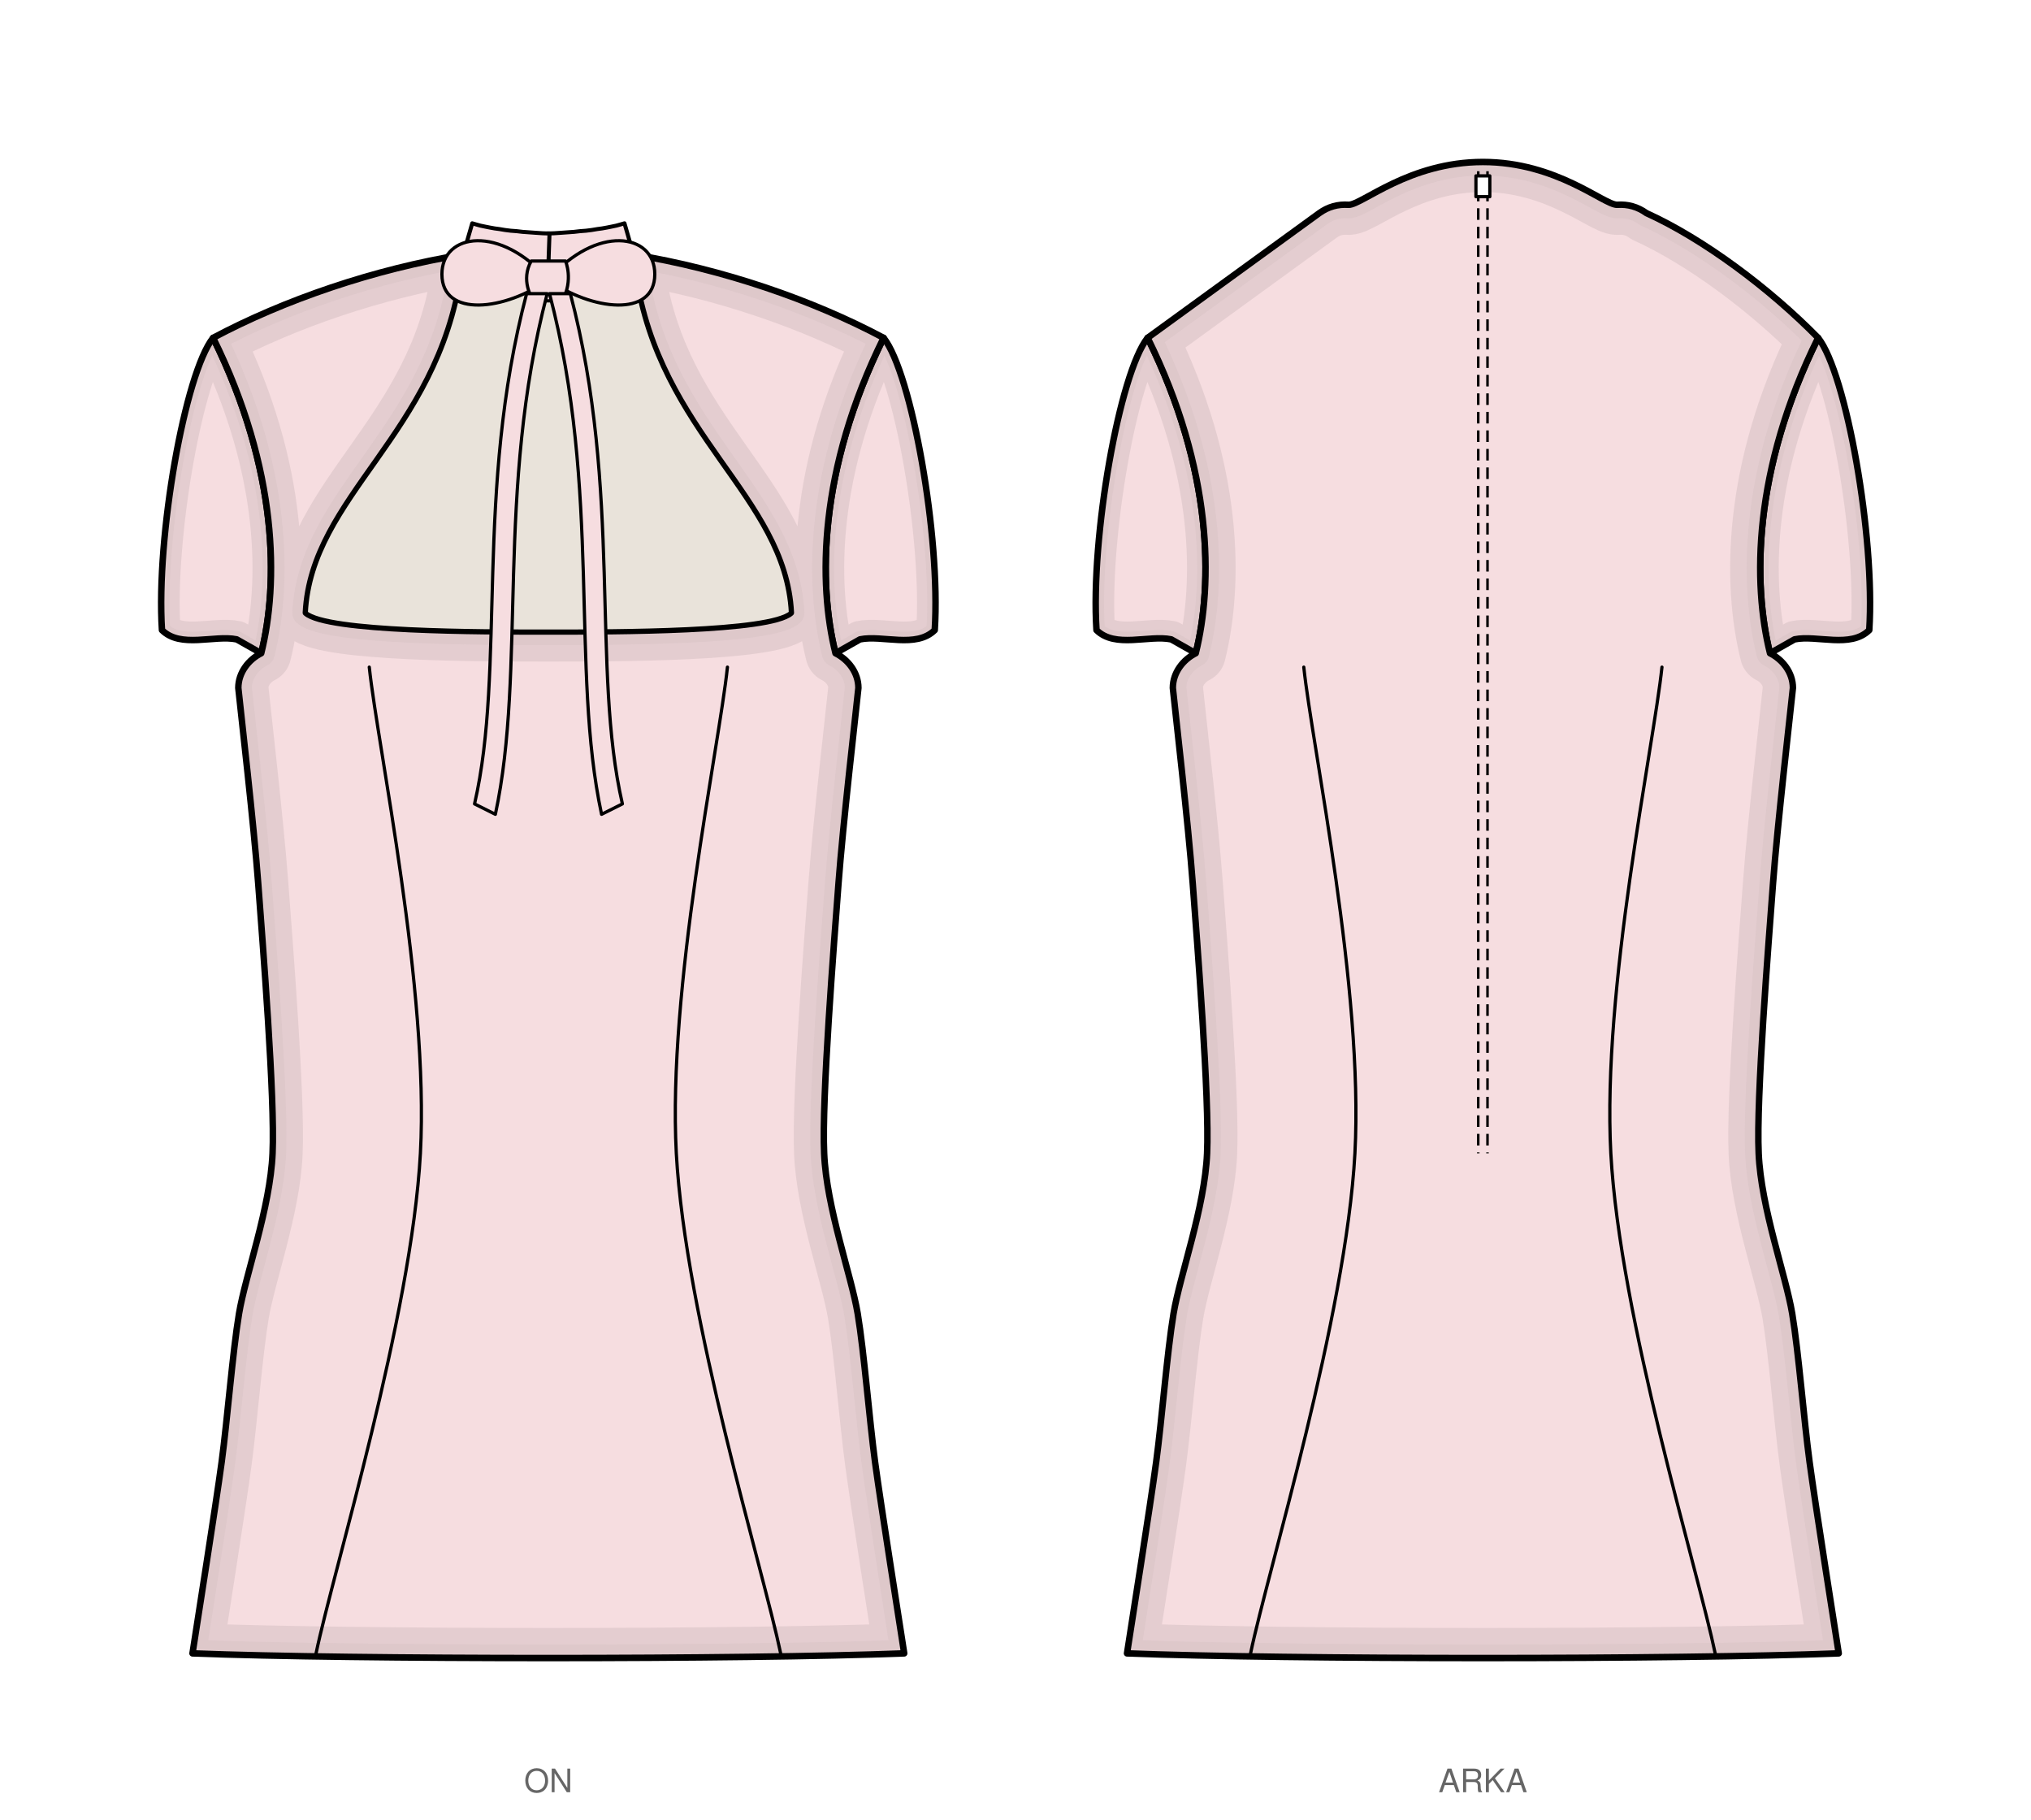
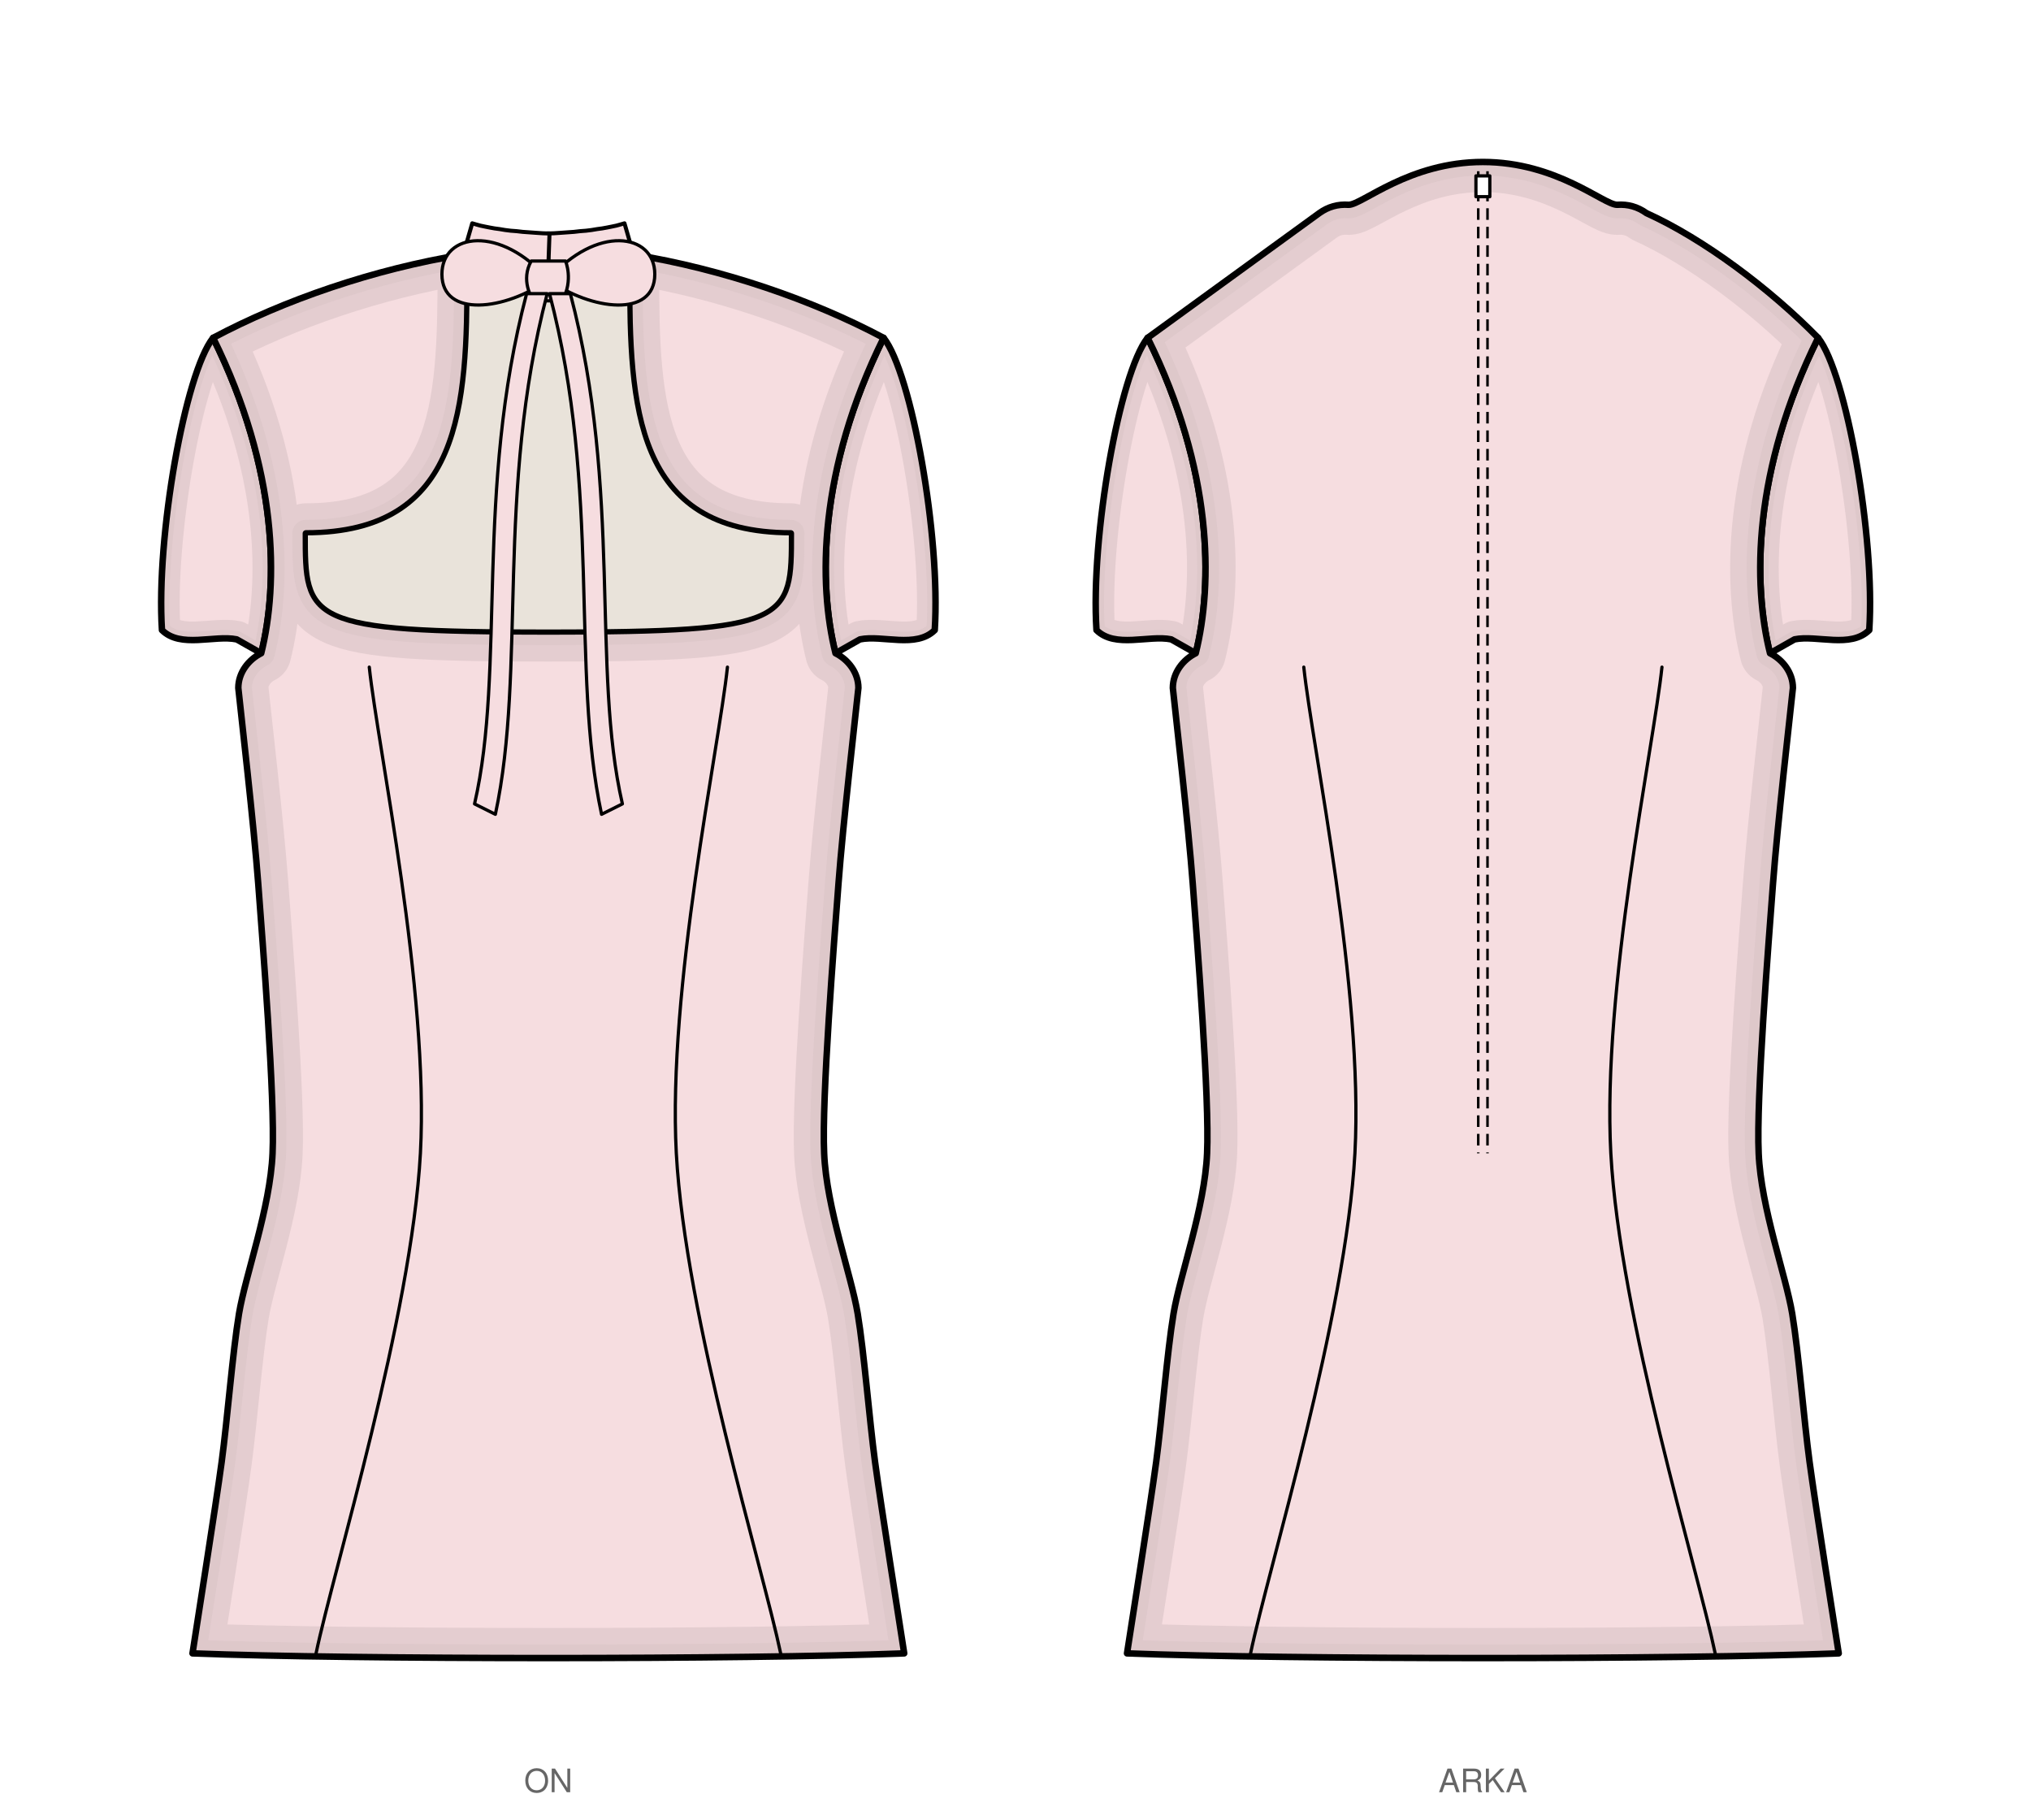
<svg xmlns="http://www.w3.org/2000/svg" viewBox="0 0 877.8 786.5" width="877.8mm" height="786.5mm" data-siluet="v1" data-kaynak="8966a923dc6435a486e2c2d478de082db27dd674b1f401feff889bd11e55f903">
  <rect width="877.8" height="786.5" fill="#fff" />
  <g transform="translate(237.0 84.0)" data-gorunum="on">
    <clipPath id="kp-kolRon-1">
      <path d="M 144.9 62.0 C 157.0 77.2 169.6 147.9 167.0 188.3 C 158.9 196.3 144.4 190.3 134.7 192.3 L 124.1 198.3 C 116.6 168.3 116.6 119.2 144.9 62.0 Z" />
    </clipPath>
    <path d="M 144.9 62.0 C 157.0 77.2 169.6 147.9 167.0 188.3 C 158.9 196.3 144.4 190.3 134.7 192.3 L 124.1 198.3 C 116.6 168.3 116.6 119.2 144.9 62.0 Z" fill="#f6dde0" stroke="none" />
    <g clip-path="url(#kp-kolRon-1)">
      <path d="M 144.9 62.0 C 157.0 77.2 169.6 147.9 167.0 188.3 C 158.9 196.3 144.4 190.3 134.7 192.3 L 124.1 198.3 C 116.6 168.3 116.6 119.2 144.9 62.0 Z" fill="none" stroke="#d6c0c3" stroke-width="16" stroke-linejoin="round" stroke-linecap="round" opacity="0.55" />
      <path d="M 144.9 62.0 C 157.0 77.2 169.6 147.9 167.0 188.3 C 158.9 196.3 144.4 190.3 134.7 192.3 L 124.1 198.3 C 116.6 168.3 116.6 119.2 144.9 62.0 Z" fill="none" stroke="#d6c0c3" stroke-width="7.2" stroke-linejoin="round" stroke-linecap="round" opacity="0.45" />
    </g>
    <path d="M 144.9 62.0 C 157.0 77.2 169.6 147.9 167.0 188.3 C 158.9 196.3 144.4 190.3 134.7 192.3 L 124.1 198.3 C 116.6 168.3 116.6 119.2 144.9 62.0 Z" fill="none" stroke="#000" stroke-width="2.8" stroke-linejoin="round" stroke-linecap="round" />
    <clipPath id="kp-kolLon-2">
      <path d="M -144.9 62.0 C -157.0 77.2 -169.6 147.9 -167.0 188.3 C -158.9 196.3 -144.4 190.3 -134.7 192.3 L -124.1 198.3 C -116.6 168.3 -116.6 119.2 -144.9 62.0 Z" />
    </clipPath>
    <path d="M -144.9 62.0 C -157.0 77.2 -169.6 147.9 -167.0 188.3 C -158.9 196.3 -144.4 190.3 -134.7 192.3 L -124.1 198.3 C -116.6 168.3 -116.6 119.2 -144.9 62.0 Z" fill="#f6dde0" stroke="none" />
    <g clip-path="url(#kp-kolLon-2)">
      <path d="M -144.9 62.0 C -157.0 77.2 -169.6 147.9 -167.0 188.3 C -158.9 196.3 -144.4 190.3 -134.7 192.3 L -124.1 198.3 C -116.6 168.3 -116.6 119.2 -144.9 62.0 Z" fill="none" stroke="#d6c0c3" stroke-width="16" stroke-linejoin="round" stroke-linecap="round" opacity="0.55" />
      <path d="M -144.9 62.0 C -157.0 77.2 -169.6 147.9 -167.0 188.3 C -158.9 196.3 -144.4 190.3 -134.7 192.3 L -124.1 198.3 C -116.6 168.3 -116.6 119.2 -144.9 62.0 Z" fill="none" stroke="#d6c0c3" stroke-width="7.2" stroke-linejoin="round" stroke-linecap="round" opacity="0.45" />
    </g>
    <path d="M -144.9 62.0 C -157.0 77.2 -169.6 147.9 -167.0 188.3 C -158.9 196.3 -144.4 190.3 -134.7 192.3 L -124.1 198.3 C -116.6 168.3 -116.6 119.2 -144.9 62.0 Z" fill="none" stroke="#000" stroke-width="2.8" stroke-linejoin="round" stroke-linecap="round" />
    <clipPath id="kp-govdeon-0">
-       <path d="M 0.0 188.9 C 29.4 188.9 95.6 188.9 104.8 180.8 C 102.2 130.3 47.8 104.2 37.5 34.1 L 36.8 26.0 C 75.5 32.3 114.3 45.7 144.9 62.0 C 116.6 119.2 116.6 168.3 124.1 198.3 C 129.5 201.0 134.0 206.6 134.0 213.3 C 132.9 224.0 127.3 272.3 125.4 297.8 C 123.5 323.2 118.1 390.8 119.2 414.4 C 120.2 438.0 130.9 466.9 133.7 483.7 C 136.5 500.6 138.7 529.2 141.2 547.8 C 143.7 566.4 152.2 620.0 153.8 630.5 C 84.6 633.2 -84.6 633.2 -153.8 630.5 C -152.2 620.0 -143.7 566.4 -141.2 547.8 C -138.7 529.2 -136.5 500.6 -133.7 483.7 C -130.9 466.9 -120.2 438.0 -119.2 414.4 C -118.1 390.8 -123.5 323.2 -125.4 297.8 C -127.3 272.3 -132.9 224.0 -134.0 213.3 C -134.0 206.6 -129.5 201.0 -124.1 198.3 C -116.6 168.3 -116.6 119.2 -144.9 62.0 C -114.3 45.7 -75.5 32.3 -36.8 26.0 L -37.5 34.1 C -47.8 104.2 -102.2 130.3 -104.8 180.8 C -95.6 188.9 -29.4 188.9 0.0 188.9 Z" />
+       <path d="M 0.0 188.9 C 104.8 188.9 104.8 184.0 104.8 146.5 C 36.8 146.5 34.9 91.2 34.9 34.1 L 36.8 26.0 C 75.5 32.3 114.3 45.7 144.9 62.0 C 116.6 119.2 116.6 168.3 124.1 198.3 C 129.5 201.0 134.0 206.6 134.0 213.3 C 132.9 224.0 127.3 272.3 125.4 297.8 C 123.5 323.2 118.1 390.8 119.2 414.4 C 120.2 438.0 130.9 466.9 133.7 483.7 C 136.5 500.6 138.7 529.2 141.2 547.8 C 143.7 566.4 152.2 620.0 153.8 630.5 C 84.6 633.2 -84.6 633.2 -153.8 630.5 C -152.2 620.0 -143.7 566.4 -141.2 547.8 C -138.7 529.2 -136.5 500.6 -133.7 483.7 C -130.9 466.9 -120.2 438.0 -119.2 414.4 C -118.1 390.8 -123.5 323.2 -125.4 297.8 C -127.3 272.3 -132.9 224.0 -134.0 213.3 C -134.0 206.6 -129.5 201.0 -124.1 198.3 C -116.6 168.3 -116.6 119.2 -144.9 62.0 C -114.3 45.7 -75.5 32.3 -36.8 26.0 L -34.9 34.1 C -34.9 91.2 -36.8 146.5 -104.8 146.5 C -104.8 184.0 -104.8 188.9 0.0 188.9 Z" />
    </clipPath>
-     <path d="M 0.0 188.9 C 29.4 188.9 95.6 188.9 104.8 180.8 C 102.2 130.3 47.8 104.2 37.5 34.1 L 36.8 26.0 C 75.5 32.3 114.3 45.7 144.9 62.0 C 116.6 119.2 116.6 168.3 124.1 198.3 C 129.5 201.0 134.0 206.6 134.0 213.3 C 132.9 224.0 127.3 272.3 125.4 297.8 C 123.5 323.2 118.1 390.8 119.2 414.4 C 120.2 438.0 130.9 466.9 133.7 483.7 C 136.5 500.6 138.7 529.2 141.2 547.8 C 143.7 566.4 152.2 620.0 153.8 630.5 C 84.6 633.2 -84.6 633.2 -153.8 630.5 C -152.2 620.0 -143.7 566.4 -141.2 547.8 C -138.7 529.2 -136.5 500.6 -133.7 483.7 C -130.9 466.9 -120.2 438.0 -119.2 414.4 C -118.1 390.8 -123.5 323.2 -125.4 297.8 C -127.3 272.3 -132.9 224.0 -134.0 213.3 C -134.0 206.6 -129.5 201.0 -124.1 198.3 C -116.6 168.3 -116.6 119.2 -144.9 62.0 C -114.3 45.7 -75.5 32.3 -36.8 26.0 L -37.5 34.1 C -47.8 104.2 -102.2 130.3 -104.8 180.8 C -95.6 188.9 -29.4 188.9 0.0 188.9 Z" fill="#f6dde0" stroke="none" />
+     <path d="M 0.0 188.9 C 104.8 188.9 104.8 184.0 104.8 146.5 C 36.8 146.5 34.9 91.2 34.9 34.1 L 36.8 26.0 C 75.5 32.3 114.3 45.7 144.9 62.0 C 116.6 119.2 116.6 168.3 124.1 198.3 C 129.5 201.0 134.0 206.6 134.0 213.3 C 132.9 224.0 127.3 272.3 125.4 297.8 C 123.5 323.2 118.1 390.8 119.2 414.4 C 120.2 438.0 130.9 466.9 133.7 483.7 C 136.5 500.6 138.7 529.2 141.2 547.8 C 143.7 566.4 152.2 620.0 153.8 630.5 C 84.6 633.2 -84.6 633.2 -153.8 630.5 C -152.2 620.0 -143.7 566.4 -141.2 547.8 C -138.7 529.2 -136.5 500.6 -133.7 483.7 C -130.9 466.9 -120.2 438.0 -119.2 414.4 C -118.1 390.8 -123.5 323.2 -125.4 297.8 C -127.3 272.3 -132.9 224.0 -134.0 213.3 C -134.0 206.6 -129.5 201.0 -124.1 198.3 C -116.6 168.3 -116.6 119.2 -144.9 62.0 C -114.3 45.7 -75.5 32.3 -36.8 26.0 L -34.9 34.1 C -34.9 91.2 -36.8 146.5 -104.8 146.5 C -104.8 184.0 -104.8 188.9 0.0 188.9 Z" fill="#f6dde0" stroke="none" />
    <g clip-path="url(#kp-govdeon-0)">
-       <path d="M 0.0 188.9 C 29.4 188.9 95.6 188.9 104.8 180.8 C 102.2 130.3 47.8 104.2 37.5 34.1 L 36.8 26.0 C 75.5 32.3 114.3 45.7 144.9 62.0 C 116.6 119.2 116.6 168.3 124.1 198.3 C 129.5 201.0 134.0 206.6 134.0 213.3 C 132.9 224.0 127.3 272.3 125.4 297.8 C 123.5 323.2 118.1 390.8 119.2 414.4 C 120.2 438.0 130.9 466.9 133.7 483.7 C 136.5 500.6 138.7 529.2 141.2 547.8 C 143.7 566.4 152.2 620.0 153.8 630.5 C 84.6 633.2 -84.6 633.2 -153.8 630.5 C -152.2 620.0 -143.7 566.4 -141.2 547.8 C -138.7 529.2 -136.5 500.6 -133.7 483.7 C -130.9 466.9 -120.2 438.0 -119.2 414.4 C -118.1 390.8 -123.5 323.2 -125.4 297.8 C -127.3 272.3 -132.9 224.0 -134.0 213.3 C -134.0 206.6 -129.5 201.0 -124.1 198.3 C -116.6 168.3 -116.6 119.2 -144.9 62.0 C -114.3 45.7 -75.5 32.3 -36.8 26.0 L -37.5 34.1 C -47.8 104.2 -102.2 130.3 -104.8 180.8 C -95.6 188.9 -29.4 188.9 0.0 188.9 Z" fill="none" stroke="#d6c0c3" stroke-width="26" stroke-linejoin="round" stroke-linecap="round" opacity="0.55" />
-       <path d="M 0.0 188.9 C 29.4 188.9 95.6 188.9 104.8 180.8 C 102.2 130.3 47.8 104.2 37.5 34.1 L 36.8 26.0 C 75.5 32.3 114.3 45.7 144.9 62.0 C 116.6 119.2 116.6 168.3 124.1 198.3 C 129.5 201.0 134.0 206.6 134.0 213.3 C 132.9 224.0 127.3 272.3 125.4 297.8 C 123.5 323.2 118.1 390.8 119.2 414.4 C 120.2 438.0 130.9 466.9 133.7 483.7 C 136.5 500.6 138.7 529.2 141.2 547.8 C 143.7 566.4 152.2 620.0 153.8 630.5 C 84.6 633.2 -84.6 633.2 -153.8 630.5 C -152.2 620.0 -143.7 566.4 -141.2 547.8 C -138.7 529.2 -136.5 500.6 -133.7 483.7 C -130.9 466.9 -120.2 438.0 -119.2 414.4 C -118.1 390.8 -123.5 323.2 -125.4 297.8 C -127.3 272.3 -132.9 224.0 -134.0 213.3 C -134.0 206.6 -129.5 201.0 -124.1 198.3 C -116.6 168.3 -116.6 119.2 -144.9 62.0 C -114.3 45.7 -75.5 32.3 -36.8 26.0 L -37.5 34.1 C -47.8 104.2 -102.2 130.3 -104.8 180.8 C -95.6 188.9 -29.4 188.9 0.0 188.9 Z" fill="none" stroke="#d6c0c3" stroke-width="11.7" stroke-linejoin="round" stroke-linecap="round" opacity="0.45" />
+       <path d="M 0.0 188.9 C 104.8 188.9 104.8 184.0 104.8 146.5 C 36.8 146.5 34.9 91.2 34.9 34.1 L 36.8 26.0 C 75.5 32.3 114.3 45.7 144.9 62.0 C 116.6 119.2 116.6 168.3 124.1 198.3 C 129.5 201.0 134.0 206.6 134.0 213.3 C 132.9 224.0 127.3 272.3 125.4 297.8 C 123.5 323.2 118.1 390.8 119.2 414.4 C 120.2 438.0 130.9 466.9 133.7 483.7 C 136.5 500.6 138.7 529.2 141.2 547.8 C 143.7 566.4 152.2 620.0 153.8 630.5 C 84.6 633.2 -84.6 633.2 -153.8 630.5 C -152.2 620.0 -143.7 566.4 -141.2 547.8 C -138.7 529.2 -136.5 500.6 -133.7 483.7 C -130.9 466.9 -120.2 438.0 -119.2 414.4 C -118.1 390.8 -123.5 323.2 -125.4 297.8 C -127.3 272.3 -132.9 224.0 -134.0 213.3 C -134.0 206.6 -129.5 201.0 -124.1 198.3 C -116.6 168.3 -116.6 119.2 -144.9 62.0 C -114.3 45.7 -75.5 32.3 -36.8 26.0 L -34.9 34.1 C -34.9 91.2 -36.8 146.5 -104.8 146.5 C -104.8 184.0 -104.8 188.9 0.0 188.9 Z" fill="none" stroke="#d6c0c3" stroke-width="26" stroke-linejoin="round" stroke-linecap="round" opacity="0.55" />
+       <path d="M 0.0 188.9 C 104.8 188.9 104.8 184.0 104.8 146.5 C 36.8 146.5 34.9 91.2 34.9 34.1 L 36.8 26.0 C 75.5 32.3 114.3 45.7 144.9 62.0 C 116.6 119.2 116.6 168.3 124.1 198.3 C 129.5 201.0 134.0 206.6 134.0 213.3 C 132.9 224.0 127.3 272.3 125.4 297.8 C 123.5 323.2 118.1 390.8 119.2 414.4 C 120.2 438.0 130.9 466.9 133.7 483.7 C 136.5 500.6 138.7 529.2 141.2 547.8 C 143.7 566.4 152.2 620.0 153.8 630.5 C 84.6 633.2 -84.6 633.2 -153.8 630.5 C -152.2 620.0 -143.7 566.4 -141.2 547.8 C -138.7 529.2 -136.5 500.6 -133.7 483.7 C -130.9 466.9 -120.2 438.0 -119.2 414.4 C -118.1 390.8 -123.5 323.2 -125.4 297.8 C -127.3 272.3 -132.9 224.0 -134.0 213.3 C -134.0 206.6 -129.5 201.0 -124.1 198.3 C -116.6 168.3 -116.6 119.2 -144.9 62.0 C -114.3 45.7 -75.5 32.3 -36.8 26.0 L -34.9 34.1 C -34.9 91.2 -36.8 146.5 -104.8 146.5 C -104.8 184.0 -104.8 188.9 0.0 188.9 Z" fill="none" stroke="#d6c0c3" stroke-width="11.7" stroke-linejoin="round" stroke-linecap="round" opacity="0.45" />
    </g>
-     <path d="M 0.0 188.9 C 29.4 188.9 95.6 188.9 104.8 180.8 C 102.2 130.3 47.8 104.2 37.5 34.1 L 36.8 26.0 C 75.5 32.3 114.3 45.7 144.9 62.0 C 116.6 119.2 116.6 168.3 124.1 198.3 C 129.5 201.0 134.0 206.6 134.0 213.3 C 132.9 224.0 127.3 272.3 125.4 297.8 C 123.5 323.2 118.1 390.8 119.2 414.4 C 120.2 438.0 130.9 466.9 133.7 483.7 C 136.5 500.6 138.7 529.2 141.2 547.8 C 143.7 566.4 152.2 620.0 153.8 630.5 C 84.6 633.2 -84.6 633.2 -153.8 630.5 C -152.2 620.0 -143.7 566.4 -141.2 547.8 C -138.7 529.2 -136.5 500.6 -133.7 483.7 C -130.9 466.9 -120.2 438.0 -119.2 414.4 C -118.1 390.8 -123.5 323.2 -125.4 297.8 C -127.3 272.3 -132.9 224.0 -134.0 213.3 C -134.0 206.6 -129.5 201.0 -124.1 198.3 C -116.6 168.3 -116.6 119.2 -144.9 62.0 C -114.3 45.7 -75.5 32.3 -36.8 26.0 L -37.5 34.1 C -47.8 104.2 -102.2 130.3 -104.8 180.8 C -95.6 188.9 -29.4 188.9 0.0 188.9 Z" fill="none" stroke="#000" stroke-width="2.8" stroke-linejoin="round" stroke-linecap="round" />
-     <path d="M 0.0 188.9 C 29.4 188.9 95.6 188.9 104.8 180.8 C 102.2 130.3 47.8 104.2 37.5 34.1 L 36.8 26.0 L -36.8 26.0 L -37.5 34.1 C -47.8 104.2 -102.2 130.3 -104.8 180.8 C -95.6 188.9 -29.4 188.9 0.0 188.9 Z" fill="#e9e3da" stroke="#000" stroke-width="1.736" stroke-linejoin="round" stroke-linecap="round" />
+     <path d="M 0.0 188.9 C 104.8 188.9 104.8 184.0 104.8 146.5 C 36.8 146.5 34.9 91.2 34.9 34.1 L 36.8 26.0 C 75.5 32.3 114.3 45.7 144.9 62.0 C 116.6 119.2 116.6 168.3 124.1 198.3 C 129.5 201.0 134.0 206.6 134.0 213.3 C 132.9 224.0 127.3 272.3 125.4 297.8 C 123.5 323.2 118.1 390.8 119.2 414.4 C 120.2 438.0 130.9 466.9 133.7 483.7 C 136.5 500.6 138.7 529.2 141.2 547.8 C 143.7 566.4 152.2 620.0 153.8 630.5 C 84.6 633.2 -84.6 633.2 -153.8 630.5 C -152.2 620.0 -143.7 566.4 -141.2 547.8 C -138.7 529.2 -136.5 500.6 -133.7 483.7 C -130.9 466.9 -120.2 438.0 -119.2 414.4 C -118.1 390.8 -123.5 323.2 -125.4 297.8 C -127.3 272.3 -132.9 224.0 -134.0 213.3 C -134.0 206.6 -129.5 201.0 -124.1 198.3 C -116.6 168.3 -116.6 119.2 -144.9 62.0 C -114.3 45.7 -75.5 32.3 -36.8 26.0 L -34.9 34.1 C -34.9 91.2 -36.8 146.5 -104.8 146.5 C -104.8 184.0 -104.8 188.9 0.0 188.9 Z" fill="none" stroke="#000" stroke-width="2.8" stroke-linejoin="round" stroke-linecap="round" />
+     <path d="M 0.0 188.9 C 104.8 188.9 104.8 184.0 104.8 146.5 C 36.8 146.5 34.9 91.2 34.9 34.1 L 36.8 26.0 L -36.8 26.0 L -34.9 34.1 C -34.9 91.2 -36.8 146.5 -104.8 146.5 C -104.8 184.0 -104.8 188.9 0.0 188.9 Z" fill="#e9e3da" stroke="#000" stroke-width="1.736" stroke-linejoin="round" stroke-linecap="round" />
    <path d="M 77.4 204.3 C 73.7 239.3 51.5 343.4 55.3 414.4 C 59.2 485.4 92.9 594.5 100.4 630.5" fill="none" stroke="#000" stroke-width="1.4" stroke-linecap="round" />
    <path d="M -77.4 204.3 C -73.7 239.3 -51.5 343.4 -55.3 414.4 C -59.2 485.4 -92.9 594.5 -100.4 630.5" fill="none" stroke="#000" stroke-width="1.4" stroke-linecap="round" />
    <path d="M 0.0 30.9 L 3.2 30.8 L 6.3 30.6 L 9.4 30.4 L 12.3 30.1 L 15.2 29.9 L 17.9 29.6 L 20.6 29.2 L 23.2 28.9 L 25.7 28.5 L 28.1 28.0 L 30.4 27.6 L 32.6 27.1 L 34.7 26.6 L 36.8 26.0 L 32.9 12.5 L 31.2 13.0 L 29.4 13.5 L 27.5 13.9 L 25.5 14.3 L 23.3 14.7 L 21.1 15.0 L 18.7 15.4 L 16.3 15.7 L 13.7 15.9 L 11.1 16.2 L 8.3 16.4 L 5.5 16.6 L 2.5 16.8 L -0.5 16.9 Z" fill="#f6dde0" stroke="#000" stroke-width="1.736" stroke-linejoin="round" stroke-linecap="round" />
    <path d="M 0.0 30.9 L -3.2 30.8 L -6.3 30.6 L -9.4 30.4 L -12.3 30.1 L -15.2 29.9 L -17.9 29.6 L -20.6 29.2 L -23.2 28.9 L -25.7 28.5 L -28.1 28.0 L -30.4 27.6 L -32.6 27.1 L -34.7 26.6 L -36.8 26.0 L -32.9 12.5 L -31.2 13.0 L -29.4 13.5 L -27.5 13.9 L -25.5 14.3 L -23.3 14.7 L -21.1 15.0 L -18.7 15.4 L -16.3 15.7 L -13.7 15.9 L -11.1 16.2 L -8.3 16.4 L -5.5 16.6 L -2.5 16.8 L 0.5 16.9 Z" fill="#f6dde0" stroke="#000" stroke-width="1.736" stroke-linejoin="round" stroke-linecap="round" />
    <path d="M 0.0 36.9 C -20.7 13.0 -46.0 16.6 -46.0 34.5 C -46.0 53.6 -18.4 50.1 0.0 36.9 Z M 0.0 36.9 C 20.7 13.0 46.0 16.6 46.0 34.5 C 46.0 53.6 18.4 50.1 0.0 36.9 Z" fill="#f6dde0" stroke="#000" stroke-width="1.4" stroke-linecap="round" stroke-linejoin="round" />
    <path d="M -7.4 28.8 C -12.0 36.9 -7.4 45.0 -6.0 46.0 L 6.0 46.0 C 11.0 36.9 7.4 28.8 7.4 28.8 Z" fill="#f6dde0" stroke="#000" stroke-width="1.4" stroke-linecap="round" stroke-linejoin="round" />
    <path d="M -0.5 42.9 C -22.9 128.4 -9.4 204.9 -22.9 267.9 L -31.9 263.4 C -18.4 204.9 -31.9 128.4 -9.4 42.9 Z" fill="#f6dde0" stroke="#000" stroke-width="1.4" stroke-linejoin="round" stroke-linecap="round" />
    <path d="M 0.5 42.9 C 23.0 128.4 9.5 204.9 23.0 267.9 L 32.0 263.4 C 18.5 204.9 32.0 128.4 9.5 42.9 Z" fill="#f6dde0" stroke="#000" stroke-width="1.4" stroke-linejoin="round" stroke-linecap="round" />
  </g>
  <text x="237.0" y="774.5" font-family="Helvetica, Arial, sans-serif" font-size="14" text-anchor="middle" fill="#666">ON</text>
  <g transform="translate(640.9 84.0)" data-gorunum="arka">
    <clipPath id="kp-kolRarka-4">
      <path d="M 144.9 62.0 C 157.0 77.2 169.6 147.9 167.0 188.3 C 158.9 196.3 144.4 190.3 134.7 192.3 L 124.1 198.3 C 116.6 168.3 116.6 119.2 144.9 62.0 Z" />
    </clipPath>
    <path d="M 144.9 62.0 C 157.0 77.2 169.6 147.9 167.0 188.3 C 158.9 196.3 144.4 190.3 134.7 192.3 L 124.1 198.3 C 116.6 168.3 116.6 119.2 144.9 62.0 Z" fill="#f6dde0" stroke="none" />
    <g clip-path="url(#kp-kolRarka-4)">
      <path d="M 144.9 62.0 C 157.0 77.2 169.6 147.9 167.0 188.3 C 158.9 196.3 144.4 190.3 134.7 192.3 L 124.1 198.3 C 116.6 168.3 116.6 119.2 144.9 62.0 Z" fill="none" stroke="#d6c0c3" stroke-width="16" stroke-linejoin="round" stroke-linecap="round" opacity="0.55" />
      <path d="M 144.9 62.0 C 157.0 77.2 169.6 147.9 167.0 188.3 C 158.9 196.3 144.4 190.3 134.7 192.3 L 124.1 198.3 C 116.6 168.3 116.6 119.2 144.9 62.0 Z" fill="none" stroke="#d6c0c3" stroke-width="7.2" stroke-linejoin="round" stroke-linecap="round" opacity="0.45" />
    </g>
    <path d="M 144.9 62.0 C 157.0 77.2 169.6 147.9 167.0 188.3 C 158.9 196.3 144.4 190.3 134.7 192.3 L 124.1 198.3 C 116.6 168.3 116.6 119.2 144.9 62.0 Z" fill="none" stroke="#000" stroke-width="2.8" stroke-linejoin="round" stroke-linecap="round" />
    <clipPath id="kp-kolLarka-5">
      <path d="M -144.9 62.0 C -157.0 77.2 -169.6 147.9 -167.0 188.3 C -158.9 196.3 -144.4 190.3 -134.7 192.3 L -124.1 198.3 C -116.6 168.3 -116.6 119.2 -144.9 62.0 Z" />
    </clipPath>
    <path d="M -144.9 62.0 C -157.0 77.2 -169.6 147.9 -167.0 188.3 C -158.9 196.3 -144.4 190.3 -134.7 192.3 L -124.1 198.3 C -116.6 168.3 -116.6 119.2 -144.9 62.0 Z" fill="#f6dde0" stroke="none" />
    <g clip-path="url(#kp-kolLarka-5)">
      <path d="M -144.9 62.0 C -157.0 77.2 -169.6 147.9 -167.0 188.3 C -158.9 196.3 -144.4 190.3 -134.7 192.3 L -124.1 198.3 C -116.6 168.3 -116.6 119.2 -144.9 62.0 Z" fill="none" stroke="#d6c0c3" stroke-width="16" stroke-linejoin="round" stroke-linecap="round" opacity="0.55" />
      <path d="M -144.9 62.0 C -157.0 77.2 -169.6 147.9 -167.0 188.3 C -158.9 196.3 -144.4 190.3 -134.7 192.3 L -124.1 198.3 C -116.6 168.3 -116.6 119.2 -144.9 62.0 Z" fill="none" stroke="#d6c0c3" stroke-width="7.2" stroke-linejoin="round" stroke-linecap="round" opacity="0.45" />
    </g>
    <path d="M -144.9 62.0 C -157.0 77.2 -169.6 147.9 -167.0 188.3 C -158.9 196.3 -144.4 190.3 -134.7 192.3 L -124.1 198.3 C -116.6 168.3 -116.6 119.2 -144.9 62.0 Z" fill="none" stroke="#000" stroke-width="2.8" stroke-linejoin="round" stroke-linecap="round" />
    <clipPath id="kp-govdearka-3">
      <path d="M 0.0 -14.0 C 31.9 -14.0 52.2 4.5 58.0 4.5 Q 65.0 4.0 70.7 8.1 C 95.4 19.3 123.9 40.6 144.9 62.0 C 116.6 119.2 116.6 168.3 124.1 198.3 C 129.5 201.0 134.0 206.6 134.0 213.3 C 132.9 224.0 127.3 272.3 125.4 297.8 C 123.5 323.2 118.1 390.8 119.2 414.4 C 120.2 438.0 130.9 466.9 133.7 483.7 C 136.5 500.6 138.7 529.2 141.2 547.8 C 143.7 566.4 152.2 620.0 153.8 630.5 C 84.6 633.2 -84.6 633.2 -153.8 630.5 C -152.2 620.0 -143.7 566.4 -141.2 547.8 C -138.7 529.2 -136.5 500.6 -133.7 483.7 C -130.9 466.9 -120.2 438.0 -119.2 414.4 C -118.1 390.8 -123.5 323.2 -125.4 297.8 C -127.3 272.3 -132.9 224.0 -134.0 213.3 C -134.0 206.6 -129.5 201.0 -124.1 198.3 C -116.6 168.3 -116.6 119.2 -144.9 62.0 L -70.7 8.1 Q -65.0 4.0 -58.0 4.5 C -52.2 4.5 -31.9 -14.0 0.0 -14.0 Z" />
    </clipPath>
    <path d="M 0.0 -14.0 C 31.9 -14.0 52.2 4.5 58.0 4.5 Q 65.0 4.0 70.7 8.1 C 95.4 19.3 123.9 40.6 144.9 62.0 C 116.6 119.2 116.6 168.3 124.1 198.3 C 129.5 201.0 134.0 206.6 134.0 213.3 C 132.9 224.0 127.3 272.3 125.4 297.8 C 123.5 323.2 118.1 390.8 119.2 414.4 C 120.2 438.0 130.9 466.9 133.7 483.7 C 136.5 500.6 138.7 529.2 141.2 547.8 C 143.7 566.4 152.2 620.0 153.8 630.5 C 84.6 633.2 -84.6 633.2 -153.8 630.5 C -152.2 620.0 -143.7 566.4 -141.2 547.8 C -138.7 529.2 -136.5 500.6 -133.7 483.7 C -130.9 466.9 -120.2 438.0 -119.2 414.4 C -118.1 390.8 -123.5 323.2 -125.4 297.8 C -127.3 272.3 -132.9 224.0 -134.0 213.3 C -134.0 206.6 -129.5 201.0 -124.1 198.3 C -116.6 168.3 -116.6 119.2 -144.9 62.0 L -70.7 8.1 Q -65.0 4.0 -58.0 4.5 C -52.2 4.5 -31.9 -14.0 0.0 -14.0 Z" fill="#f6dde0" stroke="none" />
    <g clip-path="url(#kp-govdearka-3)">
      <path d="M 0.0 -14.0 C 31.9 -14.0 52.2 4.5 58.0 4.5 Q 65.0 4.0 70.7 8.1 C 95.4 19.3 123.9 40.6 144.9 62.0 C 116.6 119.2 116.6 168.3 124.1 198.3 C 129.5 201.0 134.0 206.6 134.0 213.3 C 132.9 224.0 127.3 272.3 125.4 297.8 C 123.5 323.2 118.1 390.8 119.2 414.4 C 120.2 438.0 130.9 466.9 133.7 483.7 C 136.5 500.6 138.7 529.2 141.2 547.8 C 143.7 566.4 152.2 620.0 153.8 630.5 C 84.6 633.2 -84.6 633.2 -153.8 630.5 C -152.2 620.0 -143.7 566.4 -141.2 547.8 C -138.7 529.2 -136.5 500.6 -133.7 483.7 C -130.9 466.9 -120.2 438.0 -119.2 414.4 C -118.1 390.8 -123.5 323.2 -125.4 297.8 C -127.3 272.3 -132.9 224.0 -134.0 213.3 C -134.0 206.6 -129.5 201.0 -124.1 198.3 C -116.6 168.3 -116.6 119.2 -144.9 62.0 L -70.7 8.1 Q -65.0 4.0 -58.0 4.5 C -52.2 4.5 -31.9 -14.0 0.0 -14.0 Z" fill="none" stroke="#d6c0c3" stroke-width="26" stroke-linejoin="round" stroke-linecap="round" opacity="0.55" />
      <path d="M 0.0 -14.0 C 31.9 -14.0 52.2 4.5 58.0 4.5 Q 65.0 4.0 70.7 8.1 C 95.4 19.3 123.9 40.6 144.9 62.0 C 116.6 119.2 116.6 168.3 124.1 198.3 C 129.5 201.0 134.0 206.6 134.0 213.3 C 132.9 224.0 127.3 272.3 125.4 297.8 C 123.5 323.2 118.1 390.8 119.2 414.4 C 120.2 438.0 130.9 466.9 133.7 483.7 C 136.5 500.6 138.7 529.2 141.2 547.8 C 143.7 566.4 152.2 620.0 153.8 630.5 C 84.6 633.2 -84.6 633.2 -153.8 630.5 C -152.2 620.0 -143.7 566.4 -141.2 547.8 C -138.7 529.2 -136.5 500.6 -133.7 483.7 C -130.9 466.9 -120.2 438.0 -119.2 414.4 C -118.1 390.8 -123.5 323.2 -125.4 297.8 C -127.3 272.3 -132.9 224.0 -134.0 213.3 C -134.0 206.6 -129.5 201.0 -124.1 198.3 C -116.6 168.3 -116.6 119.2 -144.9 62.0 L -70.7 8.1 Q -65.0 4.0 -58.0 4.5 C -52.2 4.5 -31.9 -14.0 0.0 -14.0 Z" fill="none" stroke="#d6c0c3" stroke-width="11.7" stroke-linejoin="round" stroke-linecap="round" opacity="0.45" />
    </g>
    <path d="M 0.0 -14.0 C 31.9 -14.0 52.2 4.5 58.0 4.5 Q 65.0 4.0 70.7 8.1 C 95.4 19.3 123.9 40.6 144.9 62.0 C 116.6 119.2 116.6 168.3 124.1 198.3 C 129.5 201.0 134.0 206.6 134.0 213.3 C 132.9 224.0 127.3 272.3 125.4 297.8 C 123.5 323.2 118.1 390.8 119.2 414.4 C 120.2 438.0 130.9 466.9 133.7 483.7 C 136.5 500.6 138.7 529.2 141.2 547.8 C 143.7 566.4 152.2 620.0 153.8 630.5 C 84.6 633.2 -84.6 633.2 -153.8 630.5 C -152.2 620.0 -143.7 566.4 -141.2 547.8 C -138.7 529.2 -136.5 500.6 -133.7 483.7 C -130.9 466.9 -120.2 438.0 -119.2 414.4 C -118.1 390.8 -123.5 323.2 -125.4 297.8 C -127.3 272.3 -132.9 224.0 -134.0 213.3 C -134.0 206.6 -129.5 201.0 -124.1 198.3 C -116.6 168.3 -116.6 119.2 -144.9 62.0 L -70.7 8.1 Q -65.0 4.0 -58.0 4.5 C -52.2 4.5 -31.9 -14.0 0.0 -14.0 Z" fill="none" stroke="#000" stroke-width="2.8" stroke-linejoin="round" stroke-linecap="round" />
    <path d="M -2.0 -10.0 L -2.0 414.4 M 2.0 -10.0 L 2.0 414.4" fill="none" stroke="#000" stroke-width="1.1" stroke-dasharray="5,3" />
    <rect x="-3.0" y="-8.0" width="6" height="9" fill="#fff" stroke="#000" stroke-width="1.4" stroke-linecap="round" stroke-linejoin="round" />
    <path d="M 77.4 204.3 C 73.7 239.3 51.5 343.4 55.3 414.4 C 59.2 485.4 92.9 594.5 100.4 630.5" fill="none" stroke="#000" stroke-width="1.4" stroke-linecap="round" />
    <path d="M -77.4 204.3 C -73.7 239.3 -51.5 343.4 -55.3 414.4 C -59.2 485.4 -92.9 594.5 -100.4 630.5" fill="none" stroke="#000" stroke-width="1.4" stroke-linecap="round" />
  </g>
  <text x="640.9" y="774.5" font-family="Helvetica, Arial, sans-serif" font-size="14" text-anchor="middle" fill="#666">ARKA</text>
</svg>
